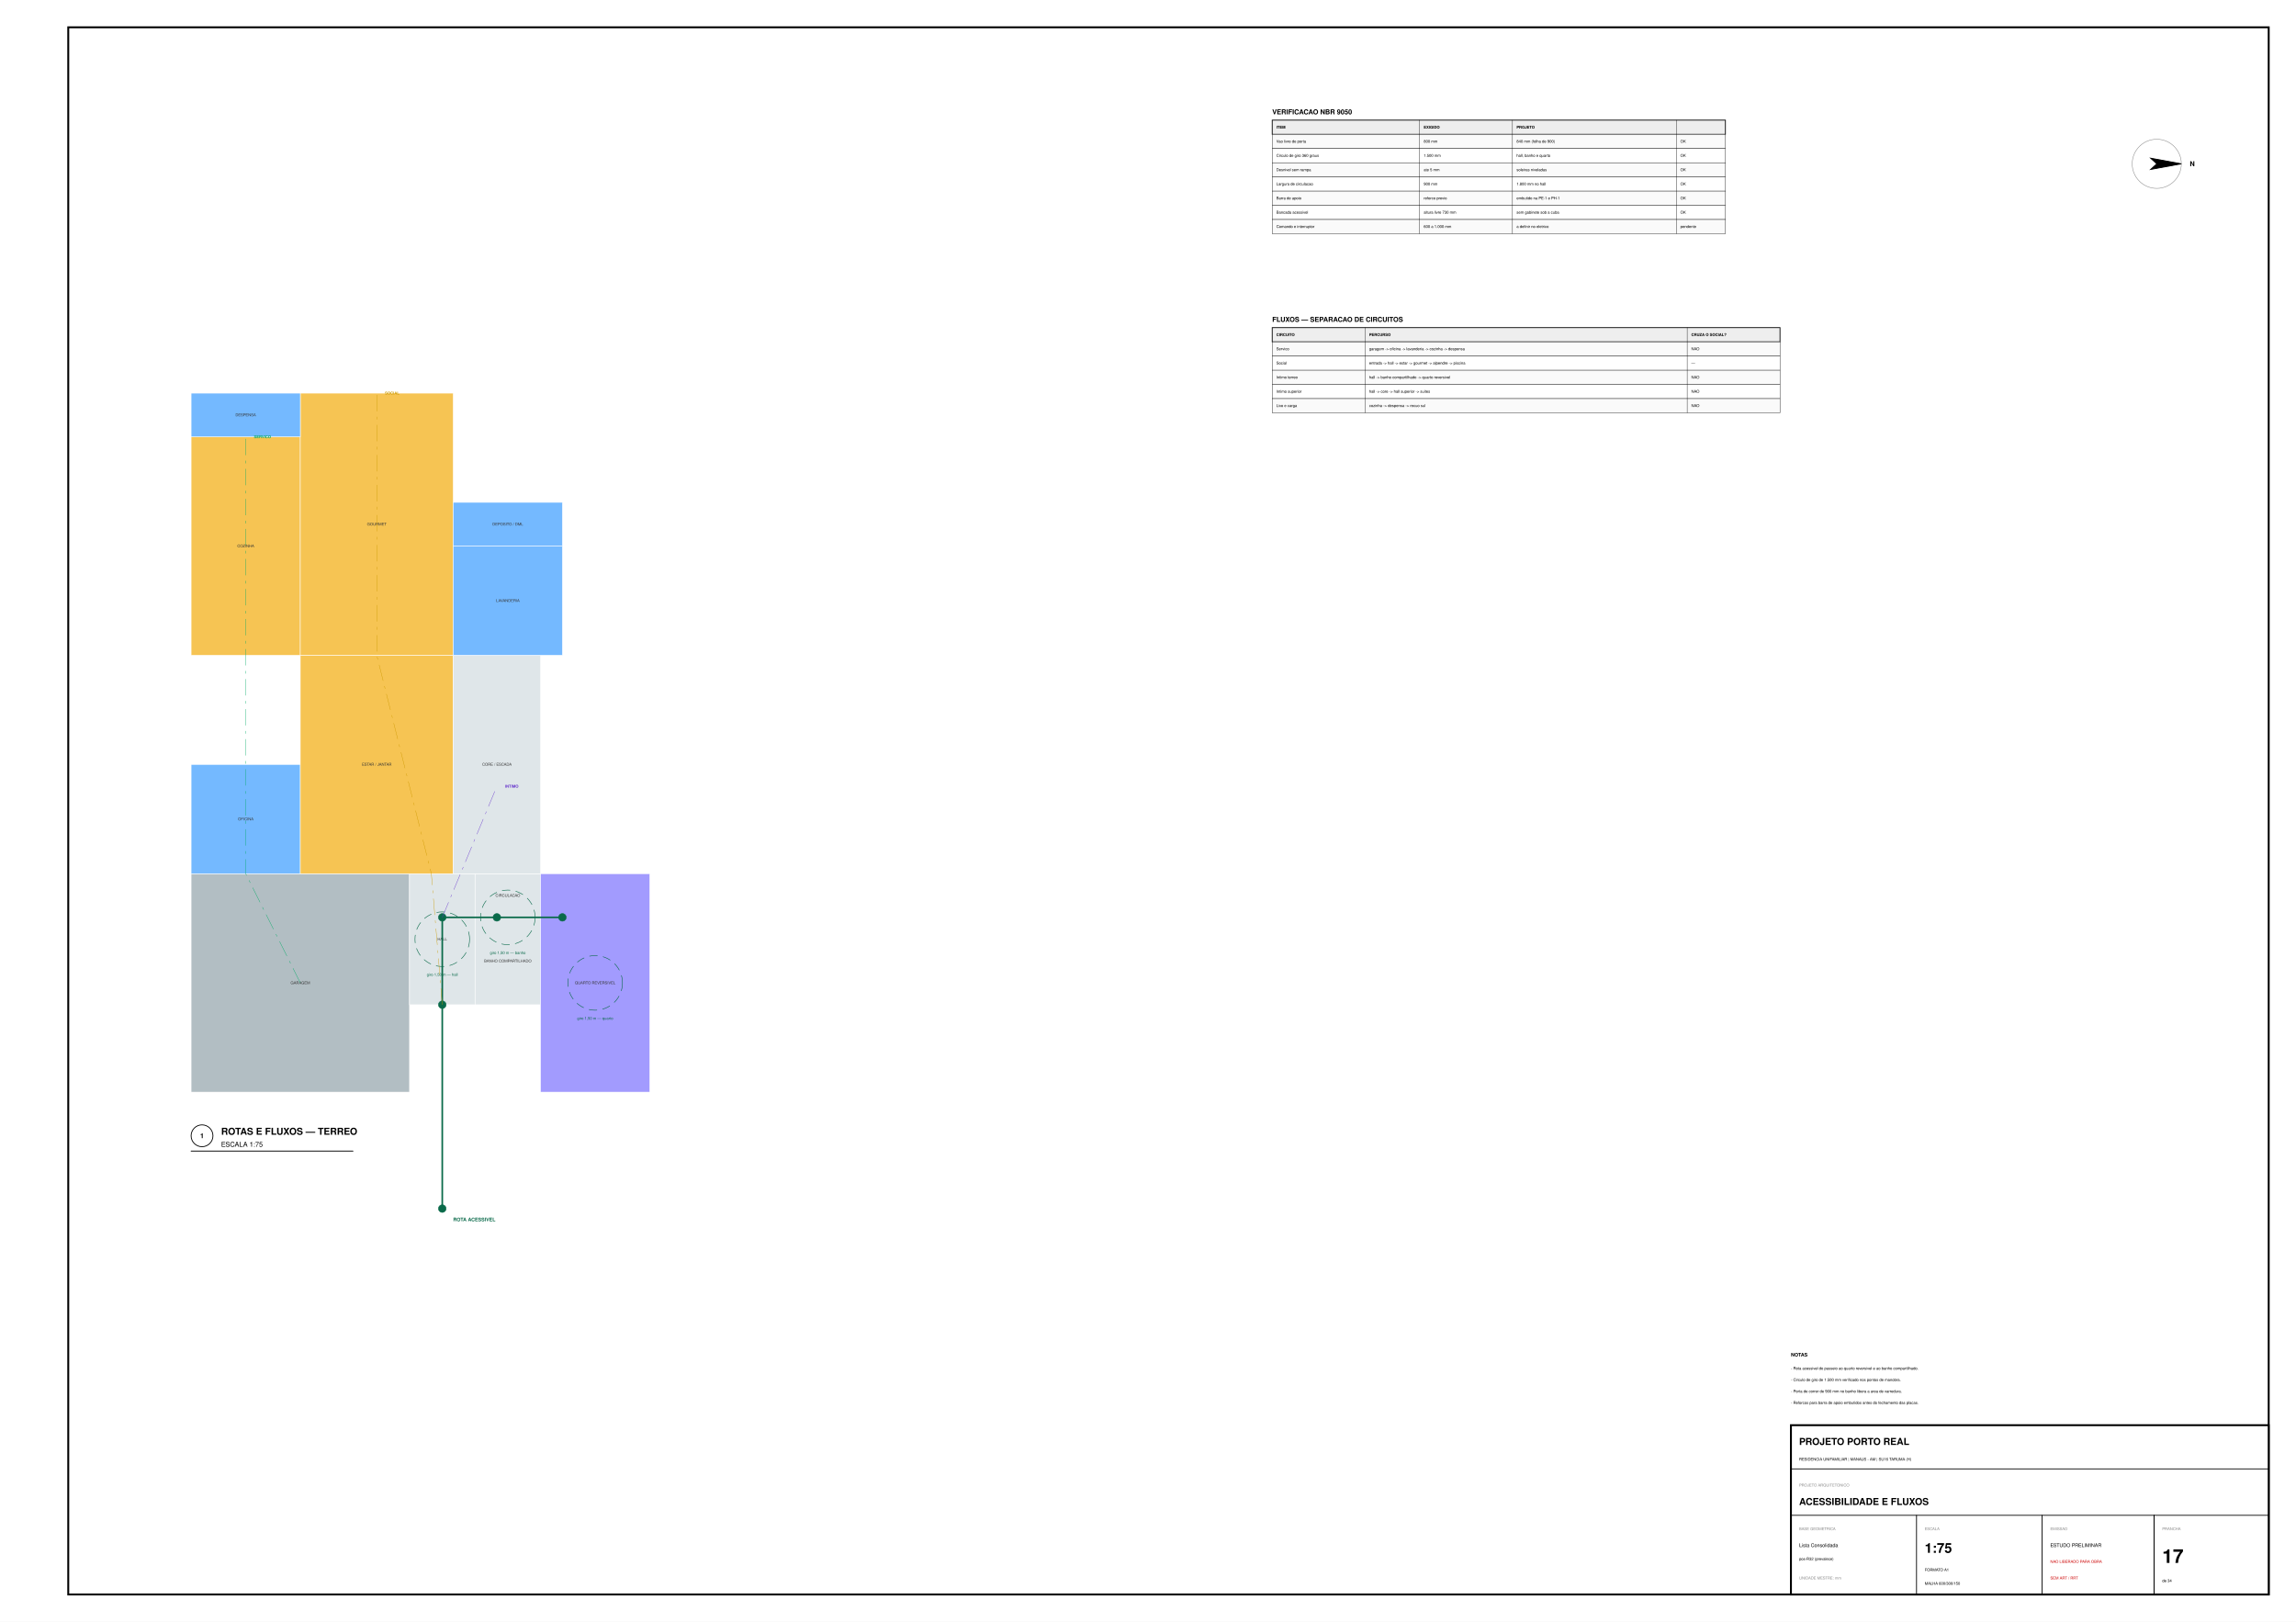
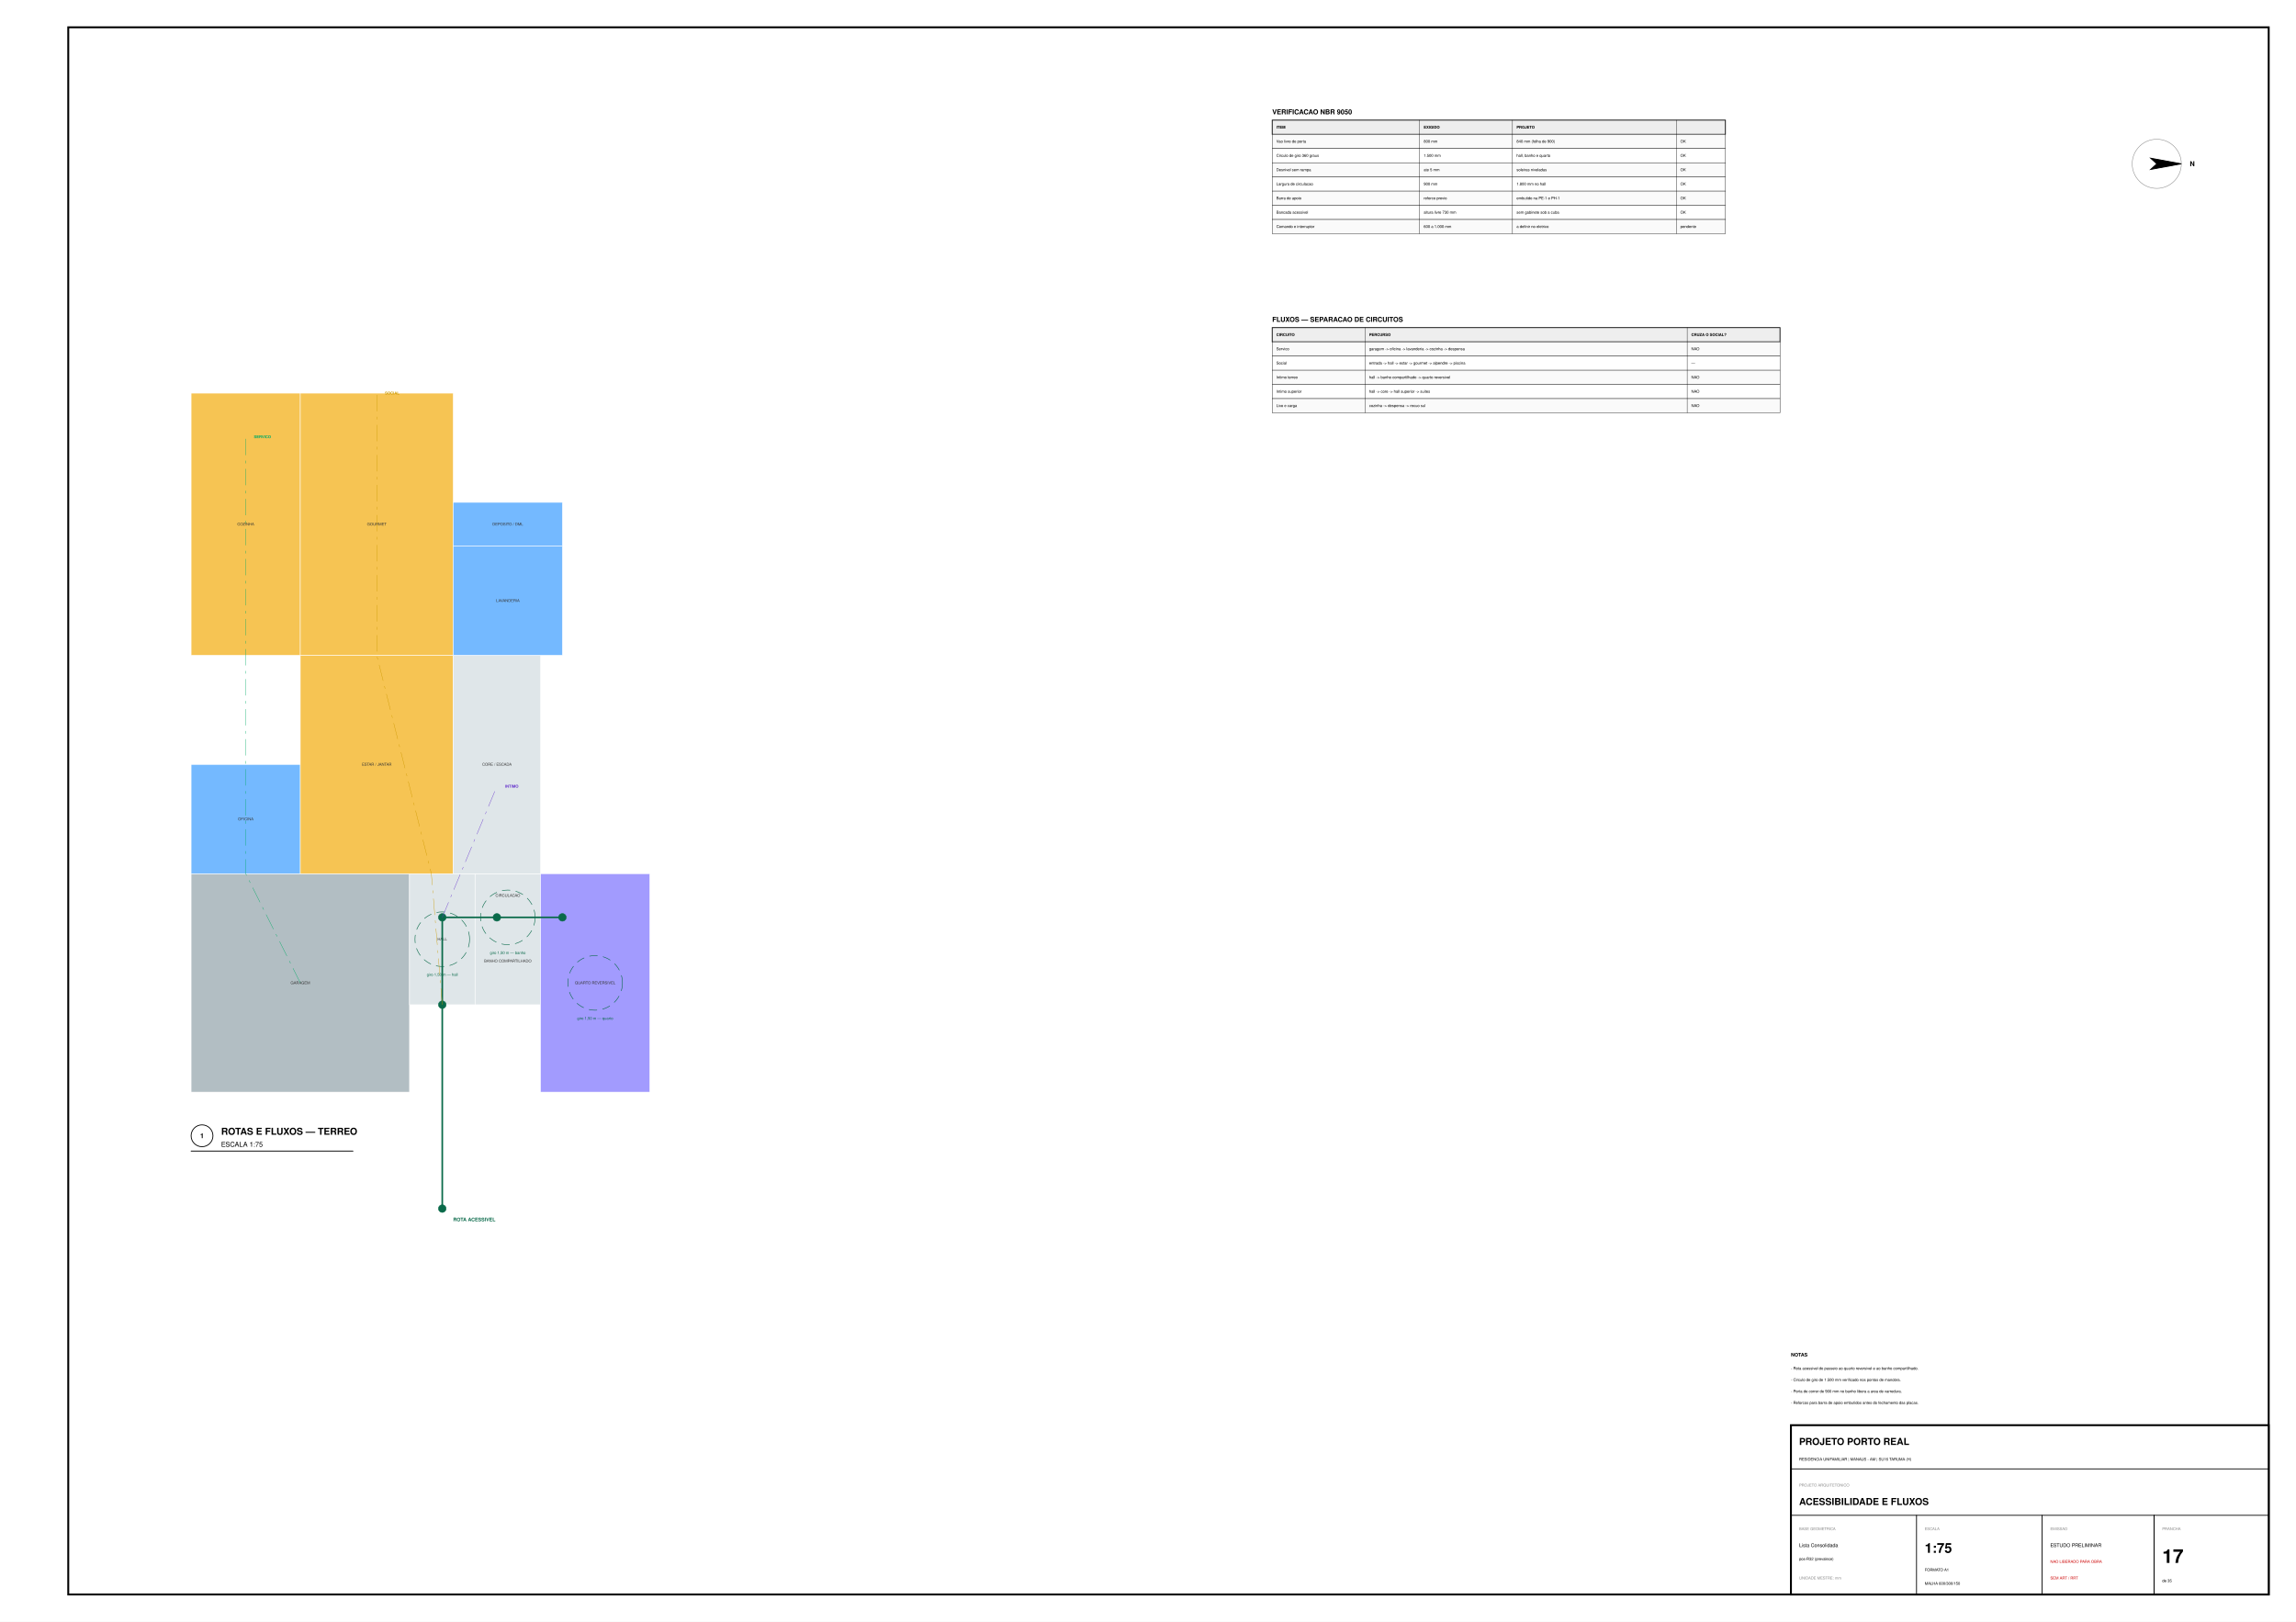
<svg xmlns="http://www.w3.org/2000/svg" version="1.1" width="841mm" height="594mm" viewBox="0 0 841 594">
  <rect width="841" height="594" fill="#ffffff" />
  <rect x="25.0" y="10" width="806.00" height="574.00" fill="none" stroke="#000" stroke-width="0.7" />
  <polygon points="656.000,522.000 831.000,522.000 831.000,584.000 656.000,584.000" stroke="#000000" stroke-width="0.7" fill="#fff" stroke-linejoin="miter" />
  <text x="659.000" y="528.000" font-family="Helvetica, Arial, sans-serif" font-size="3.50" font-weight="bold" fill="#000000" text-anchor="start" dominant-baseline="middle">PROJETO PORTO REAL</text>
  <text x="659.000" y="534.500" font-family="Helvetica, Arial, sans-serif" font-size="1.40" font-weight="normal" fill="#000000" text-anchor="start" dominant-baseline="middle">RESIDENCIA UNIFAMILIAR  |  MANAUS - AM  |  SU16 TARUMA (H)</text>
  <line x1="656.000" y1="538.000" x2="831.000" y2="538.000" stroke="#000000" stroke-width="0.3" fill="none" stroke-linecap="round" />
  <text x="659.000" y="544.000" font-family="Helvetica, Arial, sans-serif" font-size="1.40" font-weight="normal" fill="#8a8a8a" text-anchor="start" dominant-baseline="middle">PROJETO ARQUITETONICO</text>
  <text x="659.000" y="550.000" font-family="Helvetica, Arial, sans-serif" font-size="3.50" font-weight="bold" fill="#000000" text-anchor="start" dominant-baseline="middle">ACESSIBILIDADE E FLUXOS</text>
  <line x1="656.000" y1="555.000" x2="831.000" y2="555.000" stroke="#000000" stroke-width="0.3" fill="none" stroke-linecap="round" />
  <line x1="702.000" y1="555.000" x2="702.000" y2="584.000" stroke="#000000" stroke-width="0.3" fill="none" stroke-linecap="round" />
  <line x1="748.000" y1="555.000" x2="748.000" y2="584.000" stroke="#000000" stroke-width="0.3" fill="none" stroke-linecap="round" />
  <line x1="789.000" y1="555.000" x2="789.000" y2="584.000" stroke="#000000" stroke-width="0.3" fill="none" stroke-linecap="round" />
  <line x1="789.000" y1="555.000" x2="789.000" y2="584.000" stroke="#000000" stroke-width="0.3" fill="none" stroke-linecap="round" />
  <text x="659.000" y="560.000" font-family="Helvetica, Arial, sans-serif" font-size="1.40" font-weight="normal" fill="#8a8a8a" text-anchor="start" dominant-baseline="middle">BASE GEOMETRICA</text>
  <text x="659.000" y="566.000" font-family="Helvetica, Arial, sans-serif" font-size="1.80" font-weight="normal" fill="#000000" text-anchor="start" dominant-baseline="middle">Lista Consolidada</text>
  <text x="659.000" y="571.000" font-family="Helvetica, Arial, sans-serif" font-size="1.40" font-weight="normal" fill="#000000" text-anchor="start" dominant-baseline="middle">pos-R32 (prevalece)</text>
  <text x="659.000" y="578.000" font-family="Helvetica, Arial, sans-serif" font-size="1.40" font-weight="normal" fill="#8a8a8a" text-anchor="start" dominant-baseline="middle">UNIDADE MESTRE: mm</text>
  <text x="705.000" y="560.000" font-family="Helvetica, Arial, sans-serif" font-size="1.40" font-weight="normal" fill="#8a8a8a" text-anchor="start" dominant-baseline="middle">ESCALA</text>
  <text x="705.000" y="567.000" font-family="Helvetica, Arial, sans-serif" font-size="5.00" font-weight="bold" fill="#000000" text-anchor="start" dominant-baseline="middle">1:75</text>
  <text x="705.000" y="575.000" font-family="Helvetica, Arial, sans-serif" font-size="1.40" font-weight="normal" fill="#000000" text-anchor="start" dominant-baseline="middle">FORMATO A1</text>
  <text x="705.000" y="580.000" font-family="Helvetica, Arial, sans-serif" font-size="1.40" font-weight="normal" fill="#000000" text-anchor="start" dominant-baseline="middle">MALHA 600/300/150</text>
  <text x="751.000" y="560.000" font-family="Helvetica, Arial, sans-serif" font-size="1.40" font-weight="normal" fill="#8a8a8a" text-anchor="start" dominant-baseline="middle">EMISSAO</text>
  <text x="751.000" y="566.000" font-family="Helvetica, Arial, sans-serif" font-size="1.80" font-weight="normal" fill="#000000" text-anchor="start" dominant-baseline="middle">ESTUDO PRELIMINAR</text>
  <text x="751.000" y="572.000" font-family="Helvetica, Arial, sans-serif" font-size="1.40" font-weight="normal" fill="#c00" text-anchor="start" dominant-baseline="middle">NAO LIBERADO PARA OBRA</text>
  <text x="751.000" y="578.000" font-family="Helvetica, Arial, sans-serif" font-size="1.40" font-weight="normal" fill="#c00" text-anchor="start" dominant-baseline="middle">SEM ART / RRT</text>
  <text x="792.000" y="560.000" font-family="Helvetica, Arial, sans-serif" font-size="1.40" font-weight="normal" fill="#8a8a8a" text-anchor="start" dominant-baseline="middle">PRANCHA</text>
  <text x="792.000" y="570.000" font-family="Helvetica, Arial, sans-serif" font-size="7.00" font-weight="bold" fill="#000000" text-anchor="start" dominant-baseline="middle">17</text>
-   <text x="792.000" y="579.000" font-family="Helvetica, Arial, sans-serif" font-size="1.40" font-weight="normal" fill="#000000" text-anchor="start" dominant-baseline="middle">de 34</text>
+   <text x="792.000" y="579.000" font-family="Helvetica, Arial, sans-serif" font-size="1.40" font-weight="normal" fill="#000000" text-anchor="start" dominant-baseline="middle">de 35</text>
  <text x="656.000" y="496.200" font-family="Helvetica, Arial, sans-serif" font-size="1.80" font-weight="bold" fill="#000000" text-anchor="start" dominant-baseline="middle">NOTAS</text>
  <text x="656.000" y="501.200" font-family="Helvetica, Arial, sans-serif" font-size="1.40" font-weight="normal" fill="#000000" text-anchor="start" dominant-baseline="middle">- Rota acessivel do passeio ao quarto reversivel e ao banho compartilhado.</text>
  <text x="656.000" y="505.400" font-family="Helvetica, Arial, sans-serif" font-size="1.40" font-weight="normal" fill="#000000" text-anchor="start" dominant-baseline="middle">- Circulo de giro de 1.500 mm verificado nos pontos de manobra.</text>
  <text x="656.000" y="509.600" font-family="Helvetica, Arial, sans-serif" font-size="1.40" font-weight="normal" fill="#000000" text-anchor="start" dominant-baseline="middle">- Porta de correr de 900 mm no banho libera a area de varredura.</text>
  <text x="656.000" y="513.800" font-family="Helvetica, Arial, sans-serif" font-size="1.40" font-weight="normal" fill="#000000" text-anchor="start" dominant-baseline="middle">- Reforcos para barra de apoio embutidos antes do fechamento das placas.</text>
  <polygon points="70.000,400.000 150.000,400.000 150.000,320.000 70.000,320.000" stroke="#fff" stroke-width="0.18" fill="#b2bec3" stroke-linejoin="miter" />
  <text x="110.000" y="360.000" font-family="Helvetica, Arial, sans-serif" font-size="1.40" font-weight="normal" fill="#333" text-anchor="middle" dominant-baseline="middle">GARAGEM</text>
  <polygon points="150.000,368.000 174.000,368.000 174.000,320.000 150.000,320.000" stroke="#fff" stroke-width="0.18" fill="#dfe6e9" stroke-linejoin="miter" />
  <text x="162.000" y="344.000" font-family="Helvetica, Arial, sans-serif" font-size="1.40" font-weight="normal" fill="#333" text-anchor="middle" dominant-baseline="middle">HALL</text>
  <polygon points="174.000,368.000 198.000,368.000 198.000,336.000 174.000,336.000" stroke="#fff" stroke-width="0.18" fill="#dfe6e9" stroke-linejoin="miter" />
  <text x="186.000" y="352.000" font-family="Helvetica, Arial, sans-serif" font-size="1.40" font-weight="normal" fill="#333" text-anchor="middle" dominant-baseline="middle">BANHO COMPARTILHADO</text>
  <polygon points="174.000,336.000 198.000,336.000 198.000,320.000 174.000,320.000" stroke="#fff" stroke-width="0.18" fill="#dfe6e9" stroke-linejoin="miter" />
  <text x="186.000" y="328.000" font-family="Helvetica, Arial, sans-serif" font-size="1.40" font-weight="normal" fill="#333" text-anchor="middle" dominant-baseline="middle">CIRCULACAO</text>
  <polygon points="198.000,400.000 238.000,400.000 238.000,320.000 198.000,320.000" stroke="#fff" stroke-width="0.18" fill="#a29bfe" stroke-linejoin="miter" />
  <text x="218.000" y="360.000" font-family="Helvetica, Arial, sans-serif" font-size="1.40" font-weight="normal" fill="#333" text-anchor="middle" dominant-baseline="middle">QUARTO REVERSIVEL</text>
  <polygon points="70.000,320.000 110.000,320.000 110.000,280.000 70.000,280.000" stroke="#fff" stroke-width="0.18" fill="#74b9ff" stroke-linejoin="miter" />
  <text x="90.000" y="300.000" font-family="Helvetica, Arial, sans-serif" font-size="1.40" font-weight="normal" fill="#333" text-anchor="middle" dominant-baseline="middle">OFICINA</text>
  <polygon points="110.000,320.000 166.000,320.000 166.000,240.000 110.000,240.000" stroke="#fff" stroke-width="0.18" fill="#f6c453" stroke-linejoin="miter" />
  <text x="138.000" y="280.000" font-family="Helvetica, Arial, sans-serif" font-size="1.40" font-weight="normal" fill="#333" text-anchor="middle" dominant-baseline="middle">ESTAR / JANTAR</text>
  <polygon points="166.000,320.000 198.000,320.000 198.000,240.000 166.000,240.000" stroke="#fff" stroke-width="0.18" fill="#dfe6e9" stroke-linejoin="miter" />
  <text x="182.000" y="280.000" font-family="Helvetica, Arial, sans-serif" font-size="1.40" font-weight="normal" fill="#333" text-anchor="middle" dominant-baseline="middle">CORE / ESCADA</text>
-   <polygon points="70.000,240.000 110.000,240.000 110.000,160.000 70.000,160.000" stroke="#fff" stroke-width="0.18" fill="#f6c453" stroke-linejoin="miter" />
-   <text x="90.000" y="200.000" font-family="Helvetica, Arial, sans-serif" font-size="1.40" font-weight="normal" fill="#333" text-anchor="middle" dominant-baseline="middle">COZINHA</text>
+   <polygon points="70.000,240.000 110.000,240.000 110.000,144.000 70.000,144.000" stroke="#fff" stroke-width="0.18" fill="#f6c453" stroke-linejoin="miter" />
+   <text x="90.000" y="192.000" font-family="Helvetica, Arial, sans-serif" font-size="1.40" font-weight="normal" fill="#333" text-anchor="middle" dominant-baseline="middle">COZINHA</text>
  <polygon points="110.000,240.000 166.000,240.000 166.000,144.000 110.000,144.000" stroke="#fff" stroke-width="0.18" fill="#f6c453" stroke-linejoin="miter" />
  <text x="138.000" y="192.000" font-family="Helvetica, Arial, sans-serif" font-size="1.40" font-weight="normal" fill="#333" text-anchor="middle" dominant-baseline="middle">GOURMET</text>
-   <polygon points="70.000,160.000 110.000,160.000 110.000,144.000 70.000,144.000" stroke="#fff" stroke-width="0.18" fill="#74b9ff" stroke-linejoin="miter" />
-   <text x="90.000" y="152.000" font-family="Helvetica, Arial, sans-serif" font-size="1.40" font-weight="normal" fill="#333" text-anchor="middle" dominant-baseline="middle">DESPENSA</text>
  <polygon points="166.000,240.000 206.000,240.000 206.000,200.000 166.000,200.000" stroke="#fff" stroke-width="0.18" fill="#74b9ff" stroke-linejoin="miter" />
  <text x="186.000" y="220.000" font-family="Helvetica, Arial, sans-serif" font-size="1.40" font-weight="normal" fill="#333" text-anchor="middle" dominant-baseline="middle">LAVANDERIA</text>
  <polygon points="166.000,200.000 206.000,200.000 206.000,184.000 166.000,184.000" stroke="#fff" stroke-width="0.18" fill="#74b9ff" stroke-linejoin="miter" />
  <text x="186.000" y="192.000" font-family="Helvetica, Arial, sans-serif" font-size="1.40" font-weight="normal" fill="#333" text-anchor="middle" dominant-baseline="middle">DEPOSITO / DML</text>
  <polyline points="162.000,442.667 162.000,368.000 162.000,336.000 182.000,336.000 206.000,336.000" stroke="#0a6a4a" stroke-width="0.6" fill="none" stroke-linejoin="miter" />
  <circle cx="162.000" cy="442.667" r="1.400" stroke="#0a6a4a" stroke-width="0.18" fill="#0a6a4a" />
  <circle cx="162.000" cy="368.000" r="1.400" stroke="#0a6a4a" stroke-width="0.18" fill="#0a6a4a" />
  <circle cx="162.000" cy="336.000" r="1.400" stroke="#0a6a4a" stroke-width="0.18" fill="#0a6a4a" />
  <circle cx="182.000" cy="336.000" r="1.400" stroke="#0a6a4a" stroke-width="0.18" fill="#0a6a4a" />
  <circle cx="206.000" cy="336.000" r="1.400" stroke="#0a6a4a" stroke-width="0.18" fill="#0a6a4a" />
  <text x="166.000" y="446.667" font-family="Helvetica, Arial, sans-serif" font-size="1.80" font-weight="bold" fill="#0a6a4a" text-anchor="start" dominant-baseline="middle">ROTA ACESSIVEL</text>
  <circle cx="162.000" cy="344.000" r="10.000" stroke="#0a6a4a" stroke-width="0.2" fill="none" stroke-dasharray="3,2" />
  <text x="162.000" y="357.000" font-family="Helvetica, Arial, sans-serif" font-size="1.40" font-weight="normal" fill="#0a6a4a" text-anchor="middle" dominant-baseline="middle">giro 1,50 m — hall</text>
  <circle cx="186.000" cy="336.000" r="10.000" stroke="#0a6a4a" stroke-width="0.2" fill="none" stroke-dasharray="3,2" />
  <text x="186.000" y="349.000" font-family="Helvetica, Arial, sans-serif" font-size="1.40" font-weight="normal" fill="#0a6a4a" text-anchor="middle" dominant-baseline="middle">giro 1,50 m — banho</text>
  <circle cx="218.000" cy="360.000" r="10.000" stroke="#0a6a4a" stroke-width="0.2" fill="none" stroke-dasharray="3,2" />
  <text x="218.000" y="373.000" font-family="Helvetica, Arial, sans-serif" font-size="1.40" font-weight="normal" fill="#0a6a4a" text-anchor="middle" dominant-baseline="middle">giro 1,50 m — quarto</text>
  <polyline points="110.000,360.000 90.000,320.000 90.000,240.000 90.000,160.000" stroke="#0a6" stroke-width="0.13" fill="none" stroke-dasharray="6,2,1,2" stroke-linejoin="miter" />
  <text x="93.000" y="160.000" font-family="Helvetica, Arial, sans-serif" font-size="1.40" font-weight="bold" fill="#0a6" text-anchor="start" dominant-baseline="middle">SERVICO</text>
  <polyline points="162.000,368.000 158.000,320.000 138.000,240.000 138.000,144.000" stroke="#c90" stroke-width="0.13" fill="none" stroke-dasharray="6,2,1,2" stroke-linejoin="miter" />
  <text x="141.000" y="144.000" font-family="Helvetica, Arial, sans-serif" font-size="1.40" font-weight="bold" fill="#c90" text-anchor="start" dominant-baseline="middle">SOCIAL</text>
  <polyline points="162.000,336.000 182.000,288.000" stroke="#63c" stroke-width="0.13" fill="none" stroke-dasharray="6,2,1,2" stroke-linejoin="miter" />
  <text x="185.000" y="288.000" font-family="Helvetica, Arial, sans-serif" font-size="1.40" font-weight="bold" fill="#63c" text-anchor="start" dominant-baseline="middle">INTIMO</text>
  <text x="466.000" y="41.000" font-family="Helvetica, Arial, sans-serif" font-size="2.50" font-weight="bold" fill="#000000" text-anchor="start" dominant-baseline="middle">VERIFICACAO NBR 9050</text>
  <polygon points="466.000,44.000 632.000,44.000 632.000,49.200 466.000,49.200" stroke="#000000" stroke-width="0.3" fill="#eee" stroke-linejoin="miter" />
  <text x="467.500" y="46.600" font-family="Helvetica, Arial, sans-serif" font-size="1.40" font-weight="bold" fill="#000000" text-anchor="start" dominant-baseline="middle">ITEM</text>
  <text x="521.500" y="46.600" font-family="Helvetica, Arial, sans-serif" font-size="1.40" font-weight="bold" fill="#000000" text-anchor="start" dominant-baseline="middle">EXIGIDO</text>
  <text x="555.500" y="46.600" font-family="Helvetica, Arial, sans-serif" font-size="1.40" font-weight="bold" fill="#000000" text-anchor="start" dominant-baseline="middle">PROJETO</text>
  <text x="615.500" y="46.600" font-family="Helvetica, Arial, sans-serif" font-size="1.40" font-weight="bold" fill="#000000" text-anchor="start" dominant-baseline="middle" />
  <polygon points="466.000,49.200 632.000,49.200 632.000,54.400 466.000,54.400" stroke="#000000" stroke-width="0.13" fill="#fafafa" stroke-linejoin="miter" />
  <text x="467.500" y="51.800" font-family="Helvetica, Arial, sans-serif" font-size="1.40" font-weight="normal" fill="#000000" text-anchor="start" dominant-baseline="middle">Vao livre de porta</text>
  <text x="521.500" y="51.800" font-family="Helvetica, Arial, sans-serif" font-size="1.40" font-weight="normal" fill="#000000" text-anchor="start" dominant-baseline="middle">800 mm</text>
  <text x="555.500" y="51.800" font-family="Helvetica, Arial, sans-serif" font-size="1.40" font-weight="normal" fill="#000000" text-anchor="start" dominant-baseline="middle">840 mm (folha de 900)</text>
  <text x="615.500" y="51.800" font-family="Helvetica, Arial, sans-serif" font-size="1.40" font-weight="normal" fill="#000000" text-anchor="start" dominant-baseline="middle">OK</text>
  <polygon points="466.000,54.400 632.000,54.400 632.000,59.600 466.000,59.600" stroke="#000000" stroke-width="0.13" fill="#fff" stroke-linejoin="miter" />
  <text x="467.500" y="57.000" font-family="Helvetica, Arial, sans-serif" font-size="1.40" font-weight="normal" fill="#000000" text-anchor="start" dominant-baseline="middle">Circulo de giro 360 graus</text>
  <text x="521.500" y="57.000" font-family="Helvetica, Arial, sans-serif" font-size="1.40" font-weight="normal" fill="#000000" text-anchor="start" dominant-baseline="middle">1.500 mm</text>
  <text x="555.500" y="57.000" font-family="Helvetica, Arial, sans-serif" font-size="1.40" font-weight="normal" fill="#000000" text-anchor="start" dominant-baseline="middle">hall, banho e quarto</text>
  <text x="615.500" y="57.000" font-family="Helvetica, Arial, sans-serif" font-size="1.40" font-weight="normal" fill="#000000" text-anchor="start" dominant-baseline="middle">OK</text>
  <polygon points="466.000,59.600 632.000,59.600 632.000,64.800 466.000,64.800" stroke="#000000" stroke-width="0.13" fill="#fafafa" stroke-linejoin="miter" />
  <text x="467.500" y="62.200" font-family="Helvetica, Arial, sans-serif" font-size="1.40" font-weight="normal" fill="#000000" text-anchor="start" dominant-baseline="middle">Desnivel sem rampa</text>
  <text x="521.500" y="62.200" font-family="Helvetica, Arial, sans-serif" font-size="1.40" font-weight="normal" fill="#000000" text-anchor="start" dominant-baseline="middle">ate 5 mm</text>
  <text x="555.500" y="62.200" font-family="Helvetica, Arial, sans-serif" font-size="1.40" font-weight="normal" fill="#000000" text-anchor="start" dominant-baseline="middle">soleiras niveladas</text>
  <text x="615.500" y="62.200" font-family="Helvetica, Arial, sans-serif" font-size="1.40" font-weight="normal" fill="#000000" text-anchor="start" dominant-baseline="middle">OK</text>
  <polygon points="466.000,64.800 632.000,64.800 632.000,70.000 466.000,70.000" stroke="#000000" stroke-width="0.13" fill="#fff" stroke-linejoin="miter" />
  <text x="467.500" y="67.400" font-family="Helvetica, Arial, sans-serif" font-size="1.40" font-weight="normal" fill="#000000" text-anchor="start" dominant-baseline="middle">Largura de circulacao</text>
  <text x="521.500" y="67.400" font-family="Helvetica, Arial, sans-serif" font-size="1.40" font-weight="normal" fill="#000000" text-anchor="start" dominant-baseline="middle">900 mm</text>
  <text x="555.500" y="67.400" font-family="Helvetica, Arial, sans-serif" font-size="1.40" font-weight="normal" fill="#000000" text-anchor="start" dominant-baseline="middle">1.800 mm no hall</text>
  <text x="615.500" y="67.400" font-family="Helvetica, Arial, sans-serif" font-size="1.40" font-weight="normal" fill="#000000" text-anchor="start" dominant-baseline="middle">OK</text>
  <polygon points="466.000,70.000 632.000,70.000 632.000,75.200 466.000,75.200" stroke="#000000" stroke-width="0.13" fill="#fafafa" stroke-linejoin="miter" />
  <text x="467.500" y="72.600" font-family="Helvetica, Arial, sans-serif" font-size="1.40" font-weight="normal" fill="#000000" text-anchor="start" dominant-baseline="middle">Barra de apoio</text>
  <text x="521.500" y="72.600" font-family="Helvetica, Arial, sans-serif" font-size="1.40" font-weight="normal" fill="#000000" text-anchor="start" dominant-baseline="middle">reforco previo</text>
  <text x="555.500" y="72.600" font-family="Helvetica, Arial, sans-serif" font-size="1.40" font-weight="normal" fill="#000000" text-anchor="start" dominant-baseline="middle">embutido na PE-1 e PH-1</text>
  <text x="615.500" y="72.600" font-family="Helvetica, Arial, sans-serif" font-size="1.40" font-weight="normal" fill="#000000" text-anchor="start" dominant-baseline="middle">OK</text>
  <polygon points="466.000,75.200 632.000,75.200 632.000,80.400 466.000,80.400" stroke="#000000" stroke-width="0.13" fill="#fff" stroke-linejoin="miter" />
  <text x="467.500" y="77.800" font-family="Helvetica, Arial, sans-serif" font-size="1.40" font-weight="normal" fill="#000000" text-anchor="start" dominant-baseline="middle">Bancada acessivel</text>
  <text x="521.500" y="77.800" font-family="Helvetica, Arial, sans-serif" font-size="1.40" font-weight="normal" fill="#000000" text-anchor="start" dominant-baseline="middle">altura livre 730 mm</text>
  <text x="555.500" y="77.800" font-family="Helvetica, Arial, sans-serif" font-size="1.40" font-weight="normal" fill="#000000" text-anchor="start" dominant-baseline="middle">sem gabinete sob a cuba</text>
  <text x="615.500" y="77.800" font-family="Helvetica, Arial, sans-serif" font-size="1.40" font-weight="normal" fill="#000000" text-anchor="start" dominant-baseline="middle">OK</text>
  <polygon points="466.000,80.400 632.000,80.400 632.000,85.600 466.000,85.600" stroke="#000000" stroke-width="0.13" fill="#fafafa" stroke-linejoin="miter" />
  <text x="467.500" y="83.000" font-family="Helvetica, Arial, sans-serif" font-size="1.40" font-weight="normal" fill="#000000" text-anchor="start" dominant-baseline="middle">Comando e interruptor</text>
  <text x="521.500" y="83.000" font-family="Helvetica, Arial, sans-serif" font-size="1.40" font-weight="normal" fill="#000000" text-anchor="start" dominant-baseline="middle">600 a 1.000 mm</text>
  <text x="555.500" y="83.000" font-family="Helvetica, Arial, sans-serif" font-size="1.40" font-weight="normal" fill="#000000" text-anchor="start" dominant-baseline="middle">a definir no eletrico</text>
  <text x="615.500" y="83.000" font-family="Helvetica, Arial, sans-serif" font-size="1.40" font-weight="normal" fill="#000000" text-anchor="start" dominant-baseline="middle">pendente</text>
  <line x1="520.000" y1="44.000" x2="520.000" y2="85.600" stroke="#000000" stroke-width="0.13" fill="none" stroke-linecap="round" />
  <line x1="554.000" y1="44.000" x2="554.000" y2="85.600" stroke="#000000" stroke-width="0.13" fill="none" stroke-linecap="round" />
  <line x1="614.000" y1="44.000" x2="614.000" y2="85.600" stroke="#000000" stroke-width="0.13" fill="none" stroke-linecap="round" />
  <text x="466.000" y="117.000" font-family="Helvetica, Arial, sans-serif" font-size="2.50" font-weight="bold" fill="#000000" text-anchor="start" dominant-baseline="middle">FLUXOS — SEPARACAO DE CIRCUITOS</text>
  <polygon points="466.000,120.000 652.000,120.000 652.000,125.200 466.000,125.200" stroke="#000000" stroke-width="0.3" fill="#eee" stroke-linejoin="miter" />
  <text x="467.500" y="122.600" font-family="Helvetica, Arial, sans-serif" font-size="1.40" font-weight="bold" fill="#000000" text-anchor="start" dominant-baseline="middle">CIRCUITO</text>
  <text x="501.500" y="122.600" font-family="Helvetica, Arial, sans-serif" font-size="1.40" font-weight="bold" fill="#000000" text-anchor="start" dominant-baseline="middle">PERCURSO</text>
  <text x="619.500" y="122.600" font-family="Helvetica, Arial, sans-serif" font-size="1.40" font-weight="bold" fill="#000000" text-anchor="start" dominant-baseline="middle">CRUZA O SOCIAL?</text>
  <polygon points="466.000,125.200 652.000,125.200 652.000,130.400 466.000,130.400" stroke="#000000" stroke-width="0.13" fill="#fafafa" stroke-linejoin="miter" />
  <text x="467.500" y="127.800" font-family="Helvetica, Arial, sans-serif" font-size="1.40" font-weight="normal" fill="#000000" text-anchor="start" dominant-baseline="middle">Servico</text>
  <text x="501.500" y="127.800" font-family="Helvetica, Arial, sans-serif" font-size="1.40" font-weight="normal" fill="#000000" text-anchor="start" dominant-baseline="middle">garagem -&gt; oficina -&gt; lavanderia -&gt; cozinha -&gt; despensa</text>
  <text x="619.500" y="127.800" font-family="Helvetica, Arial, sans-serif" font-size="1.40" font-weight="normal" fill="#000000" text-anchor="start" dominant-baseline="middle">NAO</text>
  <polygon points="466.000,130.400 652.000,130.400 652.000,135.600 466.000,135.600" stroke="#000000" stroke-width="0.13" fill="#fff" stroke-linejoin="miter" />
  <text x="467.500" y="133.000" font-family="Helvetica, Arial, sans-serif" font-size="1.40" font-weight="normal" fill="#000000" text-anchor="start" dominant-baseline="middle">Social</text>
  <text x="501.500" y="133.000" font-family="Helvetica, Arial, sans-serif" font-size="1.40" font-weight="normal" fill="#000000" text-anchor="start" dominant-baseline="middle">entrada -&gt; hall -&gt; estar -&gt; gourmet -&gt; alpendre -&gt; piscina</text>
  <text x="619.500" y="133.000" font-family="Helvetica, Arial, sans-serif" font-size="1.40" font-weight="normal" fill="#000000" text-anchor="start" dominant-baseline="middle">—</text>
  <polygon points="466.000,135.600 652.000,135.600 652.000,140.800 466.000,140.800" stroke="#000000" stroke-width="0.13" fill="#fafafa" stroke-linejoin="miter" />
  <text x="467.500" y="138.200" font-family="Helvetica, Arial, sans-serif" font-size="1.40" font-weight="normal" fill="#000000" text-anchor="start" dominant-baseline="middle">Intimo terreo</text>
  <text x="501.500" y="138.200" font-family="Helvetica, Arial, sans-serif" font-size="1.40" font-weight="normal" fill="#000000" text-anchor="start" dominant-baseline="middle">hall -&gt; banho compartilhado -&gt; quarto reversivel</text>
  <text x="619.500" y="138.200" font-family="Helvetica, Arial, sans-serif" font-size="1.40" font-weight="normal" fill="#000000" text-anchor="start" dominant-baseline="middle">NAO</text>
  <polygon points="466.000,140.800 652.000,140.800 652.000,146.000 466.000,146.000" stroke="#000000" stroke-width="0.13" fill="#fff" stroke-linejoin="miter" />
  <text x="467.500" y="143.400" font-family="Helvetica, Arial, sans-serif" font-size="1.40" font-weight="normal" fill="#000000" text-anchor="start" dominant-baseline="middle">Intimo superior</text>
  <text x="501.500" y="143.400" font-family="Helvetica, Arial, sans-serif" font-size="1.40" font-weight="normal" fill="#000000" text-anchor="start" dominant-baseline="middle">hall -&gt; core -&gt; hall superior -&gt; suites</text>
  <text x="619.500" y="143.400" font-family="Helvetica, Arial, sans-serif" font-size="1.40" font-weight="normal" fill="#000000" text-anchor="start" dominant-baseline="middle">NAO</text>
  <polygon points="466.000,146.000 652.000,146.000 652.000,151.200 466.000,151.200" stroke="#000000" stroke-width="0.13" fill="#fafafa" stroke-linejoin="miter" />
  <text x="467.500" y="148.600" font-family="Helvetica, Arial, sans-serif" font-size="1.40" font-weight="normal" fill="#000000" text-anchor="start" dominant-baseline="middle">Lixo e carga</text>
  <text x="501.500" y="148.600" font-family="Helvetica, Arial, sans-serif" font-size="1.40" font-weight="normal" fill="#000000" text-anchor="start" dominant-baseline="middle">cozinha -&gt; despensa -&gt; recuo sul</text>
  <text x="619.500" y="148.600" font-family="Helvetica, Arial, sans-serif" font-size="1.40" font-weight="normal" fill="#000000" text-anchor="start" dominant-baseline="middle">NAO</text>
  <line x1="500.000" y1="120.000" x2="500.000" y2="151.200" stroke="#000000" stroke-width="0.13" fill="none" stroke-linecap="round" />
  <line x1="618.000" y1="120.000" x2="618.000" y2="151.200" stroke="#000000" stroke-width="0.13" fill="none" stroke-linecap="round" />
  <circle cx="790.000" cy="60.000" r="9.000" stroke="#8a8a8a" stroke-width="0.18" fill="none" />
  <polygon points="799.000,60.000 787.744,62.067 790.000,60.000 787.744,57.933" stroke="#000000" stroke-width="0.3" fill="#000" stroke-linejoin="miter" />
  <text x="803.000" y="60.000" font-family="Helvetica, Arial, sans-serif" font-size="2.50" font-weight="bold" fill="#000000" text-anchor="middle" dominant-baseline="middle">N</text>
  <circle cx="74.000" cy="416.000" r="4.000" stroke="#000000" stroke-width="0.3" fill="none" />
  <text x="74.000" y="416.000" font-family="Helvetica, Arial, sans-serif" font-size="2.50" font-weight="bold" fill="#000000" text-anchor="middle" dominant-baseline="middle">1</text>
  <text x="81.000" y="414.400" font-family="Helvetica, Arial, sans-serif" font-size="3.50" font-weight="bold" fill="#000000" text-anchor="start" dominant-baseline="middle">ROTAS E FLUXOS — TERREO</text>
  <text x="81.000" y="419.200" font-family="Helvetica, Arial, sans-serif" font-size="2.50" font-weight="normal" fill="#000000" text-anchor="start" dominant-baseline="middle">ESCALA 1:75</text>
  <line x1="70.000" y1="421.600" x2="129.300" y2="421.600" stroke="#000000" stroke-width="0.3" fill="none" stroke-linecap="round" />
</svg>
